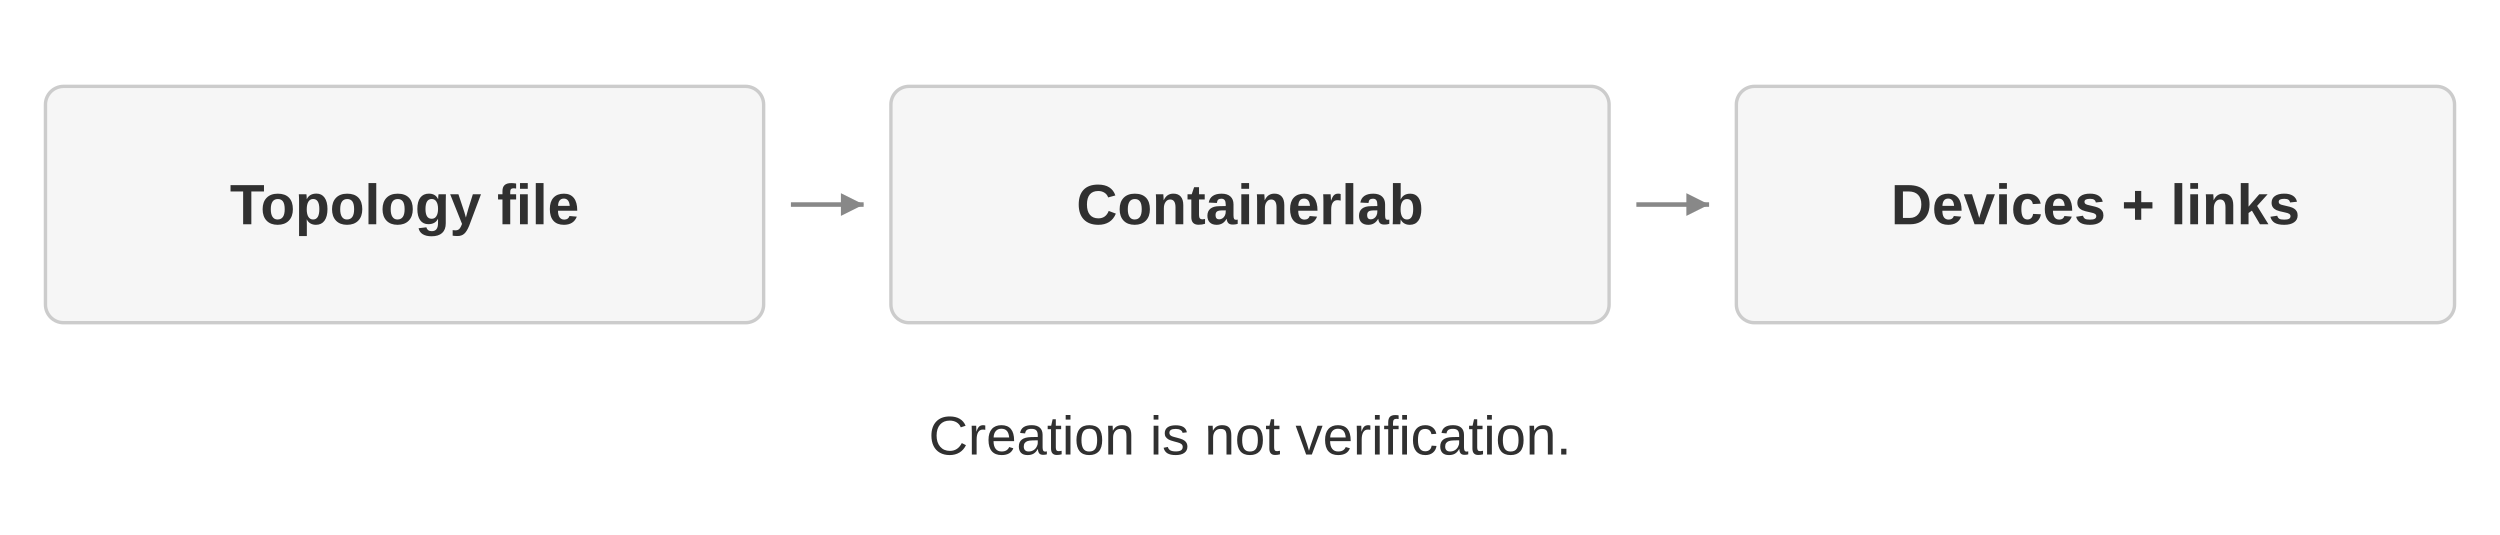
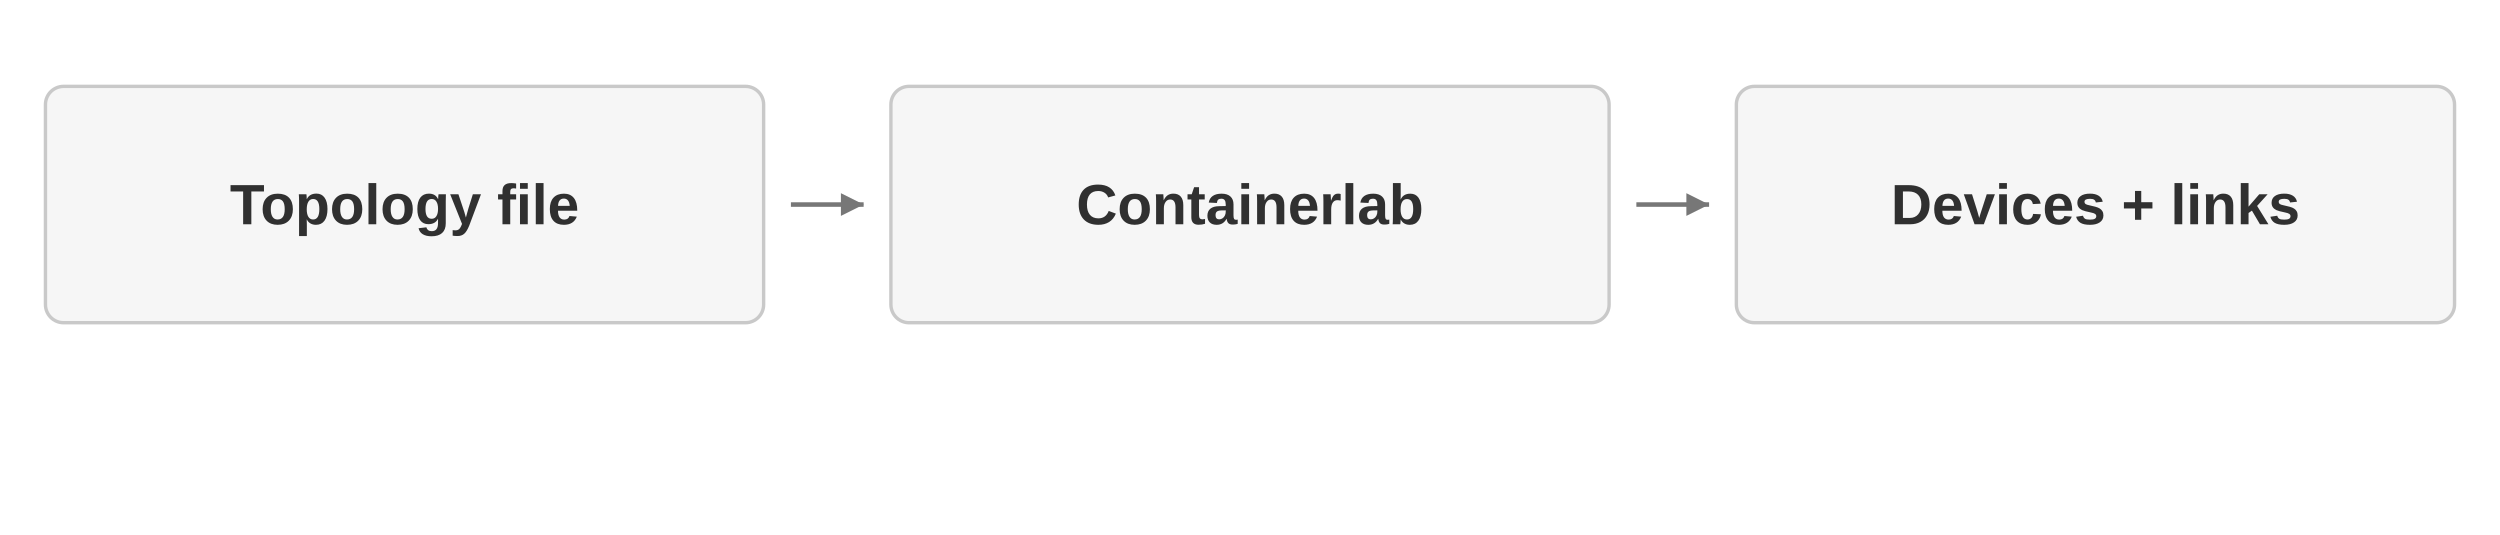
- <svg xmlns="http://www.w3.org/2000/svg" width="1100" height="235" viewBox="0 0 1100 235" role="img" aria-label="Creation is not verification.">
+ <svg xmlns="http://www.w3.org/2000/svg" width="1100" height="235" viewBox="0 0 1100 235" role="img" aria-label="Topology file → Containerlab → Devices + links">
  <defs>
    <marker id="arrow" viewBox="0 0 8 8" markerUnits="userSpaceOnUse" markerWidth="10" markerHeight="10" refX="8" refY="4" orient="auto">
-       <path d="M0,0 L8,4 L0,8" fill="#888888" />
+       <path d="M0,0 L8,4 L0,8" fill="#777" />
    </marker>
    <marker id="arrow-grey" viewBox="0 0 8 8" markerUnits="userSpaceOnUse" markerWidth="10" markerHeight="10" refX="8" refY="4" orient="auto">
-       <path d="M0,0 L8,4 L0,8" fill="#888888" />
+       <path d="M0,0 L8,4 L0,8" fill="#777" />
    </marker>
  </defs>
  <g font-family="Arial, Liberation Sans, sans-serif">
-     <rect x="20.0" y="38" width="316.0" height="104" rx="8" fill="#f6f6f6" stroke="#cccccc" stroke-width="1.5" />
+     <rect x="20.0" y="38" width="316.0" height="104" rx="8" fill="#f6f6f6" stroke="#c9c9c9" stroke-width="1.5" />
    <text dominant-baseline="central" x="178.0" y="90.0" font-size="25" text-anchor="middle" fill="#303030" font-weight="700">Topology file</text>
-     <path d="M348.0,90 L380.0,90" fill="none" stroke="#888888" stroke-width="2" marker-end="url(#arrow-grey)" />
-     <rect x="392.0" y="38" width="316.0" height="104" rx="8" fill="#f6f6f6" stroke="#cccccc" stroke-width="1.5" />
+     <path d="M348.0,90 L380.0,90" fill="none" stroke="#777" stroke-width="2" marker-end="url(#arrow-grey)" />
+     <rect x="392.0" y="38" width="316.0" height="104" rx="8" fill="#f6f6f6" stroke="#c9c9c9" stroke-width="1.5" />
    <text dominant-baseline="central" x="550.0" y="90.0" font-size="25" text-anchor="middle" fill="#303030" font-weight="700">Containerlab</text>
-     <path d="M720.0,90 L752.0,90" fill="none" stroke="#888888" stroke-width="2" marker-end="url(#arrow-grey)" />
-     <rect x="764.0" y="38" width="316.0" height="104" rx="8" fill="#f6f6f6" stroke="#cccccc" stroke-width="1.5" />
+     <path d="M720.0,90 L752.0,90" fill="none" stroke="#777" stroke-width="2" marker-end="url(#arrow-grey)" />
+     <rect x="764.0" y="38" width="316.0" height="104" rx="8" fill="#f6f6f6" stroke="#c9c9c9" stroke-width="1.5" />
    <text dominant-baseline="central" x="922.0" y="90.0" font-size="25" text-anchor="middle" fill="#303030" font-weight="700">Devices + links</text>
-     <text x="550" y="200" font-size="24" text-anchor="middle" fill="#303030" font-weight="400">Creation is not verification.</text>
  </g>
</svg>
